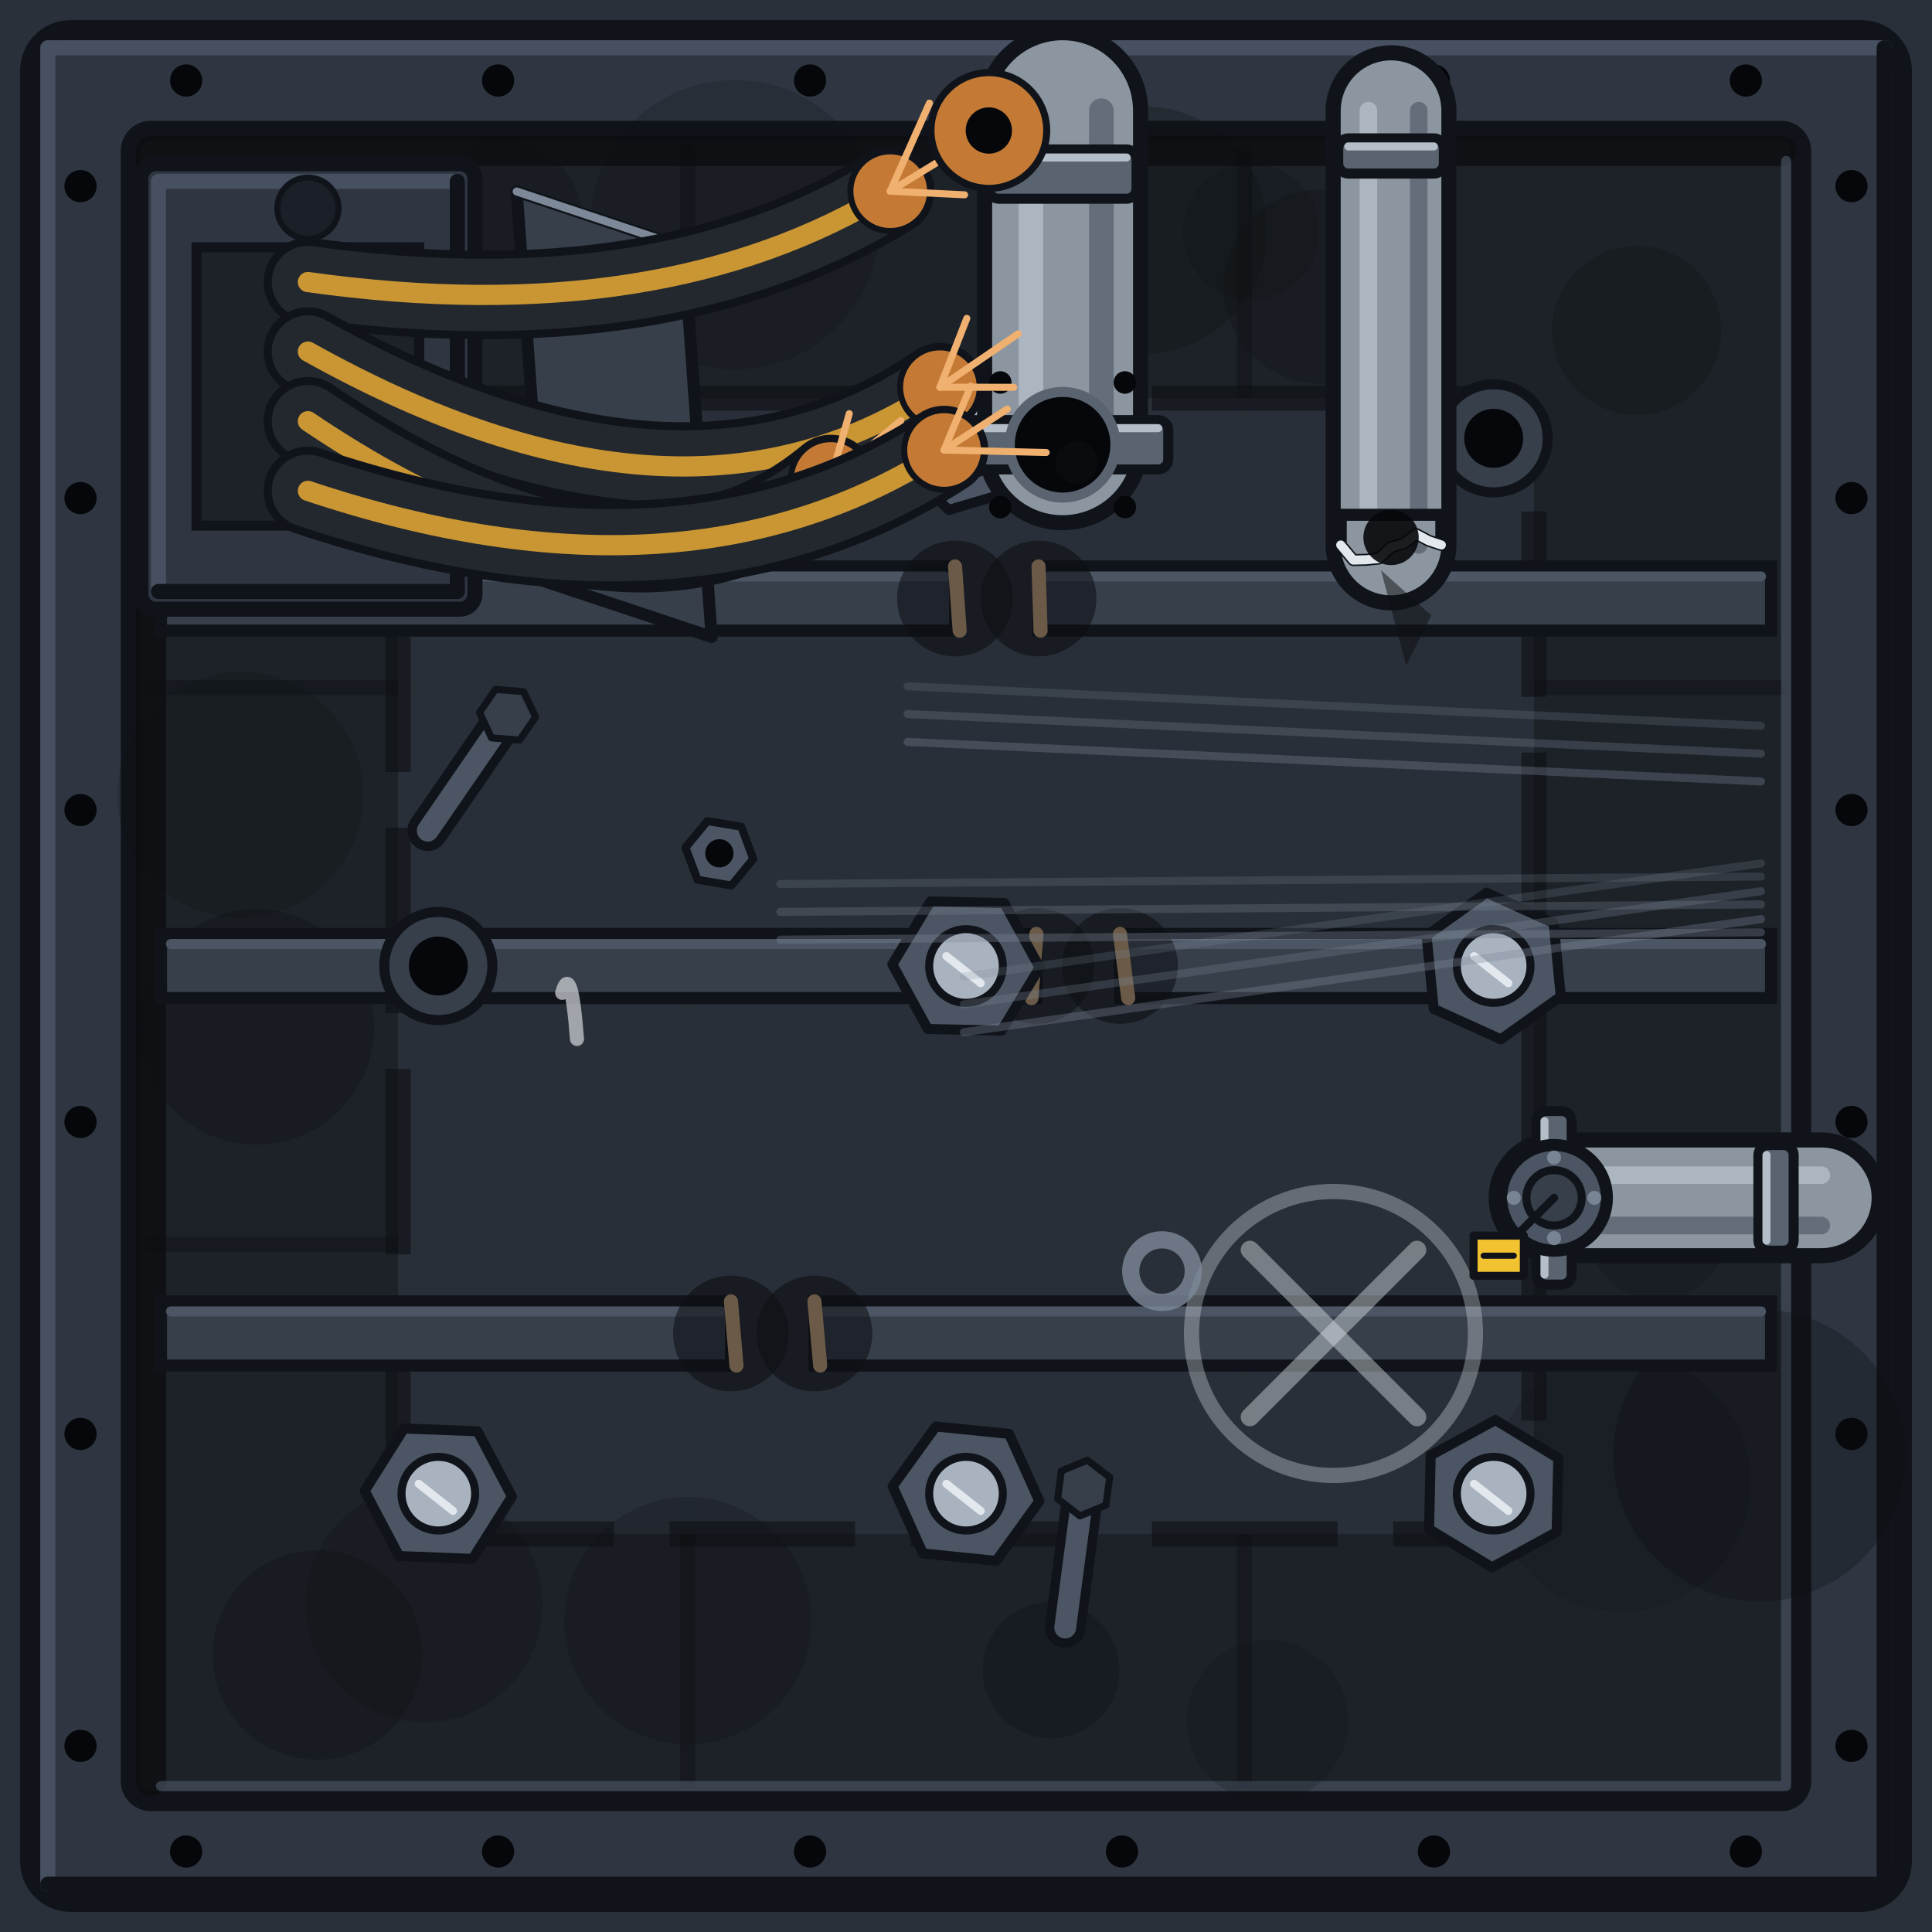
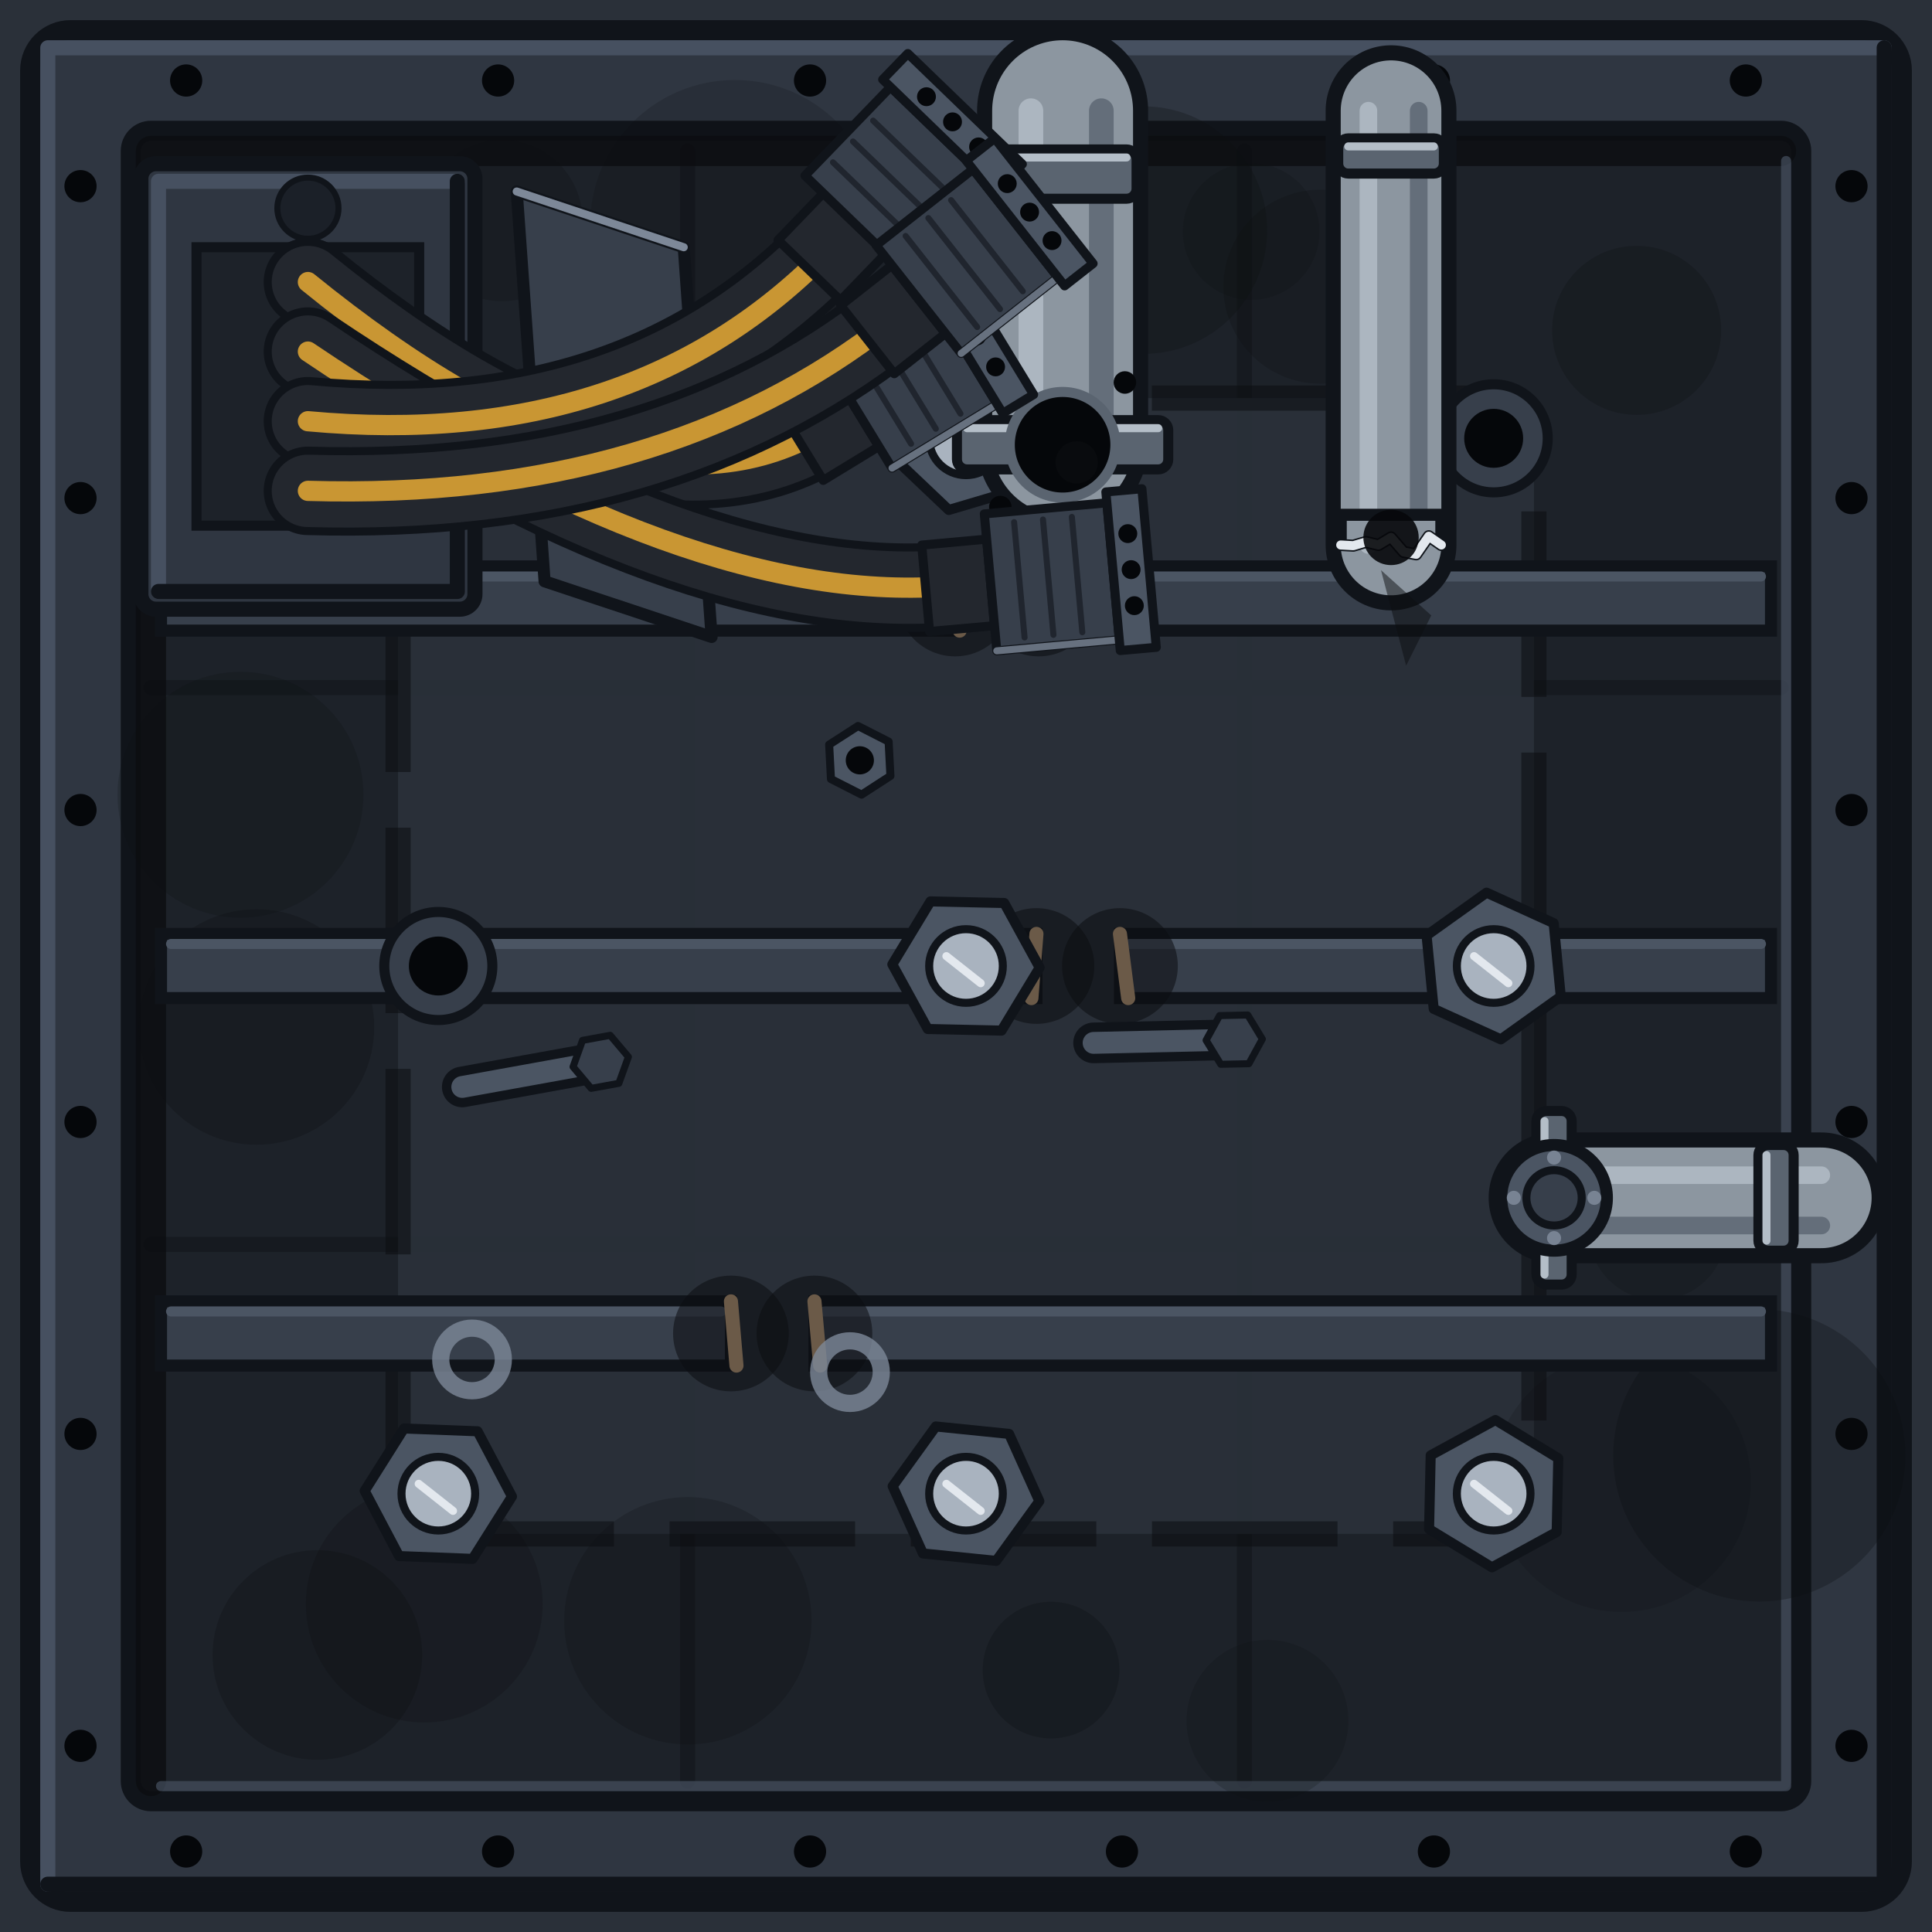
<svg xmlns="http://www.w3.org/2000/svg" width="192" height="192" viewBox="0 0 192 192">
  <g id="base">
    <rect x="0" y="0" width="192" height="192" fill="#2a3039" />
    <rect x="3" y="3" width="186" height="186" rx="4" fill="#2f3641" stroke="#10141a" stroke-width="2" />
    <path d="M4.75,187.25 L4.75,4.75 L187.25,4.75" fill="none" stroke="#465060" stroke-width="1.5" stroke-linejoin="round" stroke-linecap="round" data-baked="1" />
    <path d="M187.25,4.75 L187.25,187.25 L4.75,187.25" fill="none" stroke="#10141a" stroke-width="1.5" stroke-linejoin="round" stroke-linecap="round" data-baked="1" />
    <circle cx="18.5" cy="8" r="1.6" fill="#05070a" />
    <circle cx="18.5" cy="184" r="1.6" fill="#05070a" />
    <circle cx="8" cy="18.5" r="1.6" fill="#05070a" />
    <circle cx="184" cy="18.5" r="1.6" fill="#05070a" />
    <circle cx="49.5" cy="8" r="1.6" fill="#05070a" />
    <circle cx="49.5" cy="184" r="1.6" fill="#05070a" />
    <circle cx="8" cy="49.5" r="1.6" fill="#05070a" />
    <circle cx="184" cy="49.5" r="1.6" fill="#05070a" />
    <circle cx="80.5" cy="8" r="1.6" fill="#05070a" />
    <circle cx="80.5" cy="184" r="1.6" fill="#05070a" />
    <circle cx="8" cy="80.5" r="1.6" fill="#05070a" />
    <circle cx="184" cy="80.5" r="1.6" fill="#05070a" />
    <circle cx="111.5" cy="8" r="1.6" fill="#05070a" />
    <circle cx="111.5" cy="184" r="1.6" fill="#05070a" />
    <circle cx="8" cy="111.5" r="1.6" fill="#05070a" />
    <circle cx="184" cy="111.5" r="1.6" fill="#05070a" />
    <circle cx="142.5" cy="8" r="1.6" fill="#05070a" />
    <circle cx="142.5" cy="184" r="1.6" fill="#05070a" />
    <circle cx="8" cy="142.5" r="1.6" fill="#05070a" />
    <circle cx="184" cy="142.5" r="1.6" fill="#05070a" />
    <circle cx="173.5" cy="8" r="1.6" fill="#05070a" />
    <circle cx="173.5" cy="184" r="1.6" fill="#05070a" />
    <circle cx="8" cy="173.5" r="1.6" fill="#05070a" />
    <circle cx="184" cy="173.5" r="1.6" fill="#05070a" />
    <rect x="13" y="13" width="166" height="166" rx="2" fill="#1d2229" stroke="#10141a" stroke-width="2" />
    <line x1="68.33" y1="15" x2="68.33" y2="177" stroke="#161a20" stroke-width="1.5" stroke-linecap="round" />
    <line x1="15" y1="68.33" x2="177" y2="68.33" stroke="#161a20" stroke-width="1.5" stroke-linecap="round" />
    <line x1="123.67" y1="15" x2="123.67" y2="177" stroke="#161a20" stroke-width="1.5" stroke-linecap="round" />
    <line x1="15" y1="123.67" x2="177" y2="123.67" stroke="#161a20" stroke-width="1.5" stroke-linecap="round" />
    <path d="M15,177 L15,15 L177,15" fill="none" stroke="#0b0d10" stroke-width="3" stroke-linejoin="round" stroke-linecap="round" opacity="0.8" data-baked="1" />
    <path d="M177.5,16 L177.5,177.5 L16,177.5" fill="none" stroke="#465060" stroke-width="1" stroke-linejoin="round" stroke-linecap="round" opacity="0.7" data-baked="1" />
    <rect x="39.56" y="39.56" width="112.88" height="112.88" rx="3" fill="#2a313a" opacity="0.9" />
    <rect x="39.56" y="39.56" width="112.88" height="112.88" rx="3" fill="none" stroke="#0b0d10" stroke-width="2.5" stroke-dasharray="18.44 5.53" opacity="0.55" />
    <circle cx="49.88" cy="21.92" r="8.01" fill="#0b0d10" opacity="0.24" />
    <circle cx="104.45" cy="165.97" r="6.79" fill="#0b0d10" opacity="0.3" />
    <circle cx="131.22" cy="28.49" r="9.64" fill="#0b0d10" opacity="0.24" />
    <circle cx="73.04" cy="22.34" r="14.39" fill="#0b0d10" opacity="0.19" />
    <circle cx="23.9" cy="78.98" r="12.22" fill="#0b0d10" opacity="0.21" />
    <circle cx="68.36" cy="161.07" r="12.29" fill="#0b0d10" opacity="0.24" />
    <circle cx="113.63" cy="22.87" r="12.3" fill="#0b0d10" opacity="0.28" />
    <circle cx="124.34" cy="23.01" r="6.79" fill="#0b0d10" opacity="0.2" />
    <circle cx="162.65" cy="32.83" r="8.4" fill="#0b0d10" opacity="0.28" />
    <circle cx="161.16" cy="147.35" r="12.84" fill="#0b0d10" opacity="0.18" />
    <circle cx="174.84" cy="144.64" r="14.52" fill="#0b0d10" opacity="0.29" />
    <circle cx="125.96" cy="171.01" r="8.04" fill="#0b0d10" opacity="0.2" />
    <circle cx="25.49" cy="102.06" r="11.7" fill="#0b0d10" opacity="0.29" />
    <circle cx="31.54" cy="164.47" r="10.42" fill="#0b0d10" opacity="0.26" />
    <circle cx="164.72" cy="122.35" r="6.85" fill="#0b0d10" opacity="0.22" />
    <circle cx="42.16" cy="159.41" r="11.77" fill="#0b0d10" opacity="0.25" />
    <rect x="16" y="56.29" width="78.91" height="6.38" fill="#373f4b" stroke="#10141a" stroke-width="1.2" />
    <line x1="17" y1="57.29" x2="93.91" y2="57.29" stroke="#4b5563" stroke-width="1" stroke-linecap="round" />
    <rect x="103.21" y="56.29" width="72.79" height="6.38" fill="#373f4b" stroke="#10141a" stroke-width="1.2" />
    <line x1="104.21" y1="57.29" x2="175" y2="57.29" stroke="#4b5563" stroke-width="1" stroke-linecap="round" />
    <circle cx="94.91" cy="59.48" r="5.75" fill="#0b0d10" opacity="0.55" />
    <line x1="94.91" y1="56.29" x2="95.37" y2="62.67" stroke="#6b5a48" stroke-width="1.4" stroke-linecap="round" />
    <circle cx="103.21" cy="59.48" r="5.75" fill="#0b0d10" opacity="0.55" />
    <line x1="103.21" y1="56.29" x2="103.41" y2="62.67" stroke="#6b5a48" stroke-width="1.4" stroke-linecap="round" />
    <rect x="16" y="92.81" width="87" height="6.38" fill="#373f4b" stroke="#10141a" stroke-width="1.2" />
    <line x1="17" y1="93.81" x2="102" y2="93.81" stroke="#4b5563" stroke-width="1" stroke-linecap="round" />
    <rect x="111.3" y="92.81" width="64.7" height="6.38" fill="#373f4b" stroke="#10141a" stroke-width="1.2" />
    <line x1="112.3" y1="93.81" x2="175" y2="93.81" stroke="#4b5563" stroke-width="1" stroke-linecap="round" />
    <circle cx="103" cy="96" r="5.75" fill="#0b0d10" opacity="0.55" />
    <line x1="103" y1="92.81" x2="102.5" y2="99.19" stroke="#6b5a48" stroke-width="1.4" stroke-linecap="round" />
    <circle cx="111.3" cy="96" r="5.75" fill="#0b0d10" opacity="0.55" />
    <line x1="111.3" y1="92.81" x2="112.12" y2="99.19" stroke="#6b5a48" stroke-width="1.4" stroke-linecap="round" />
    <rect x="16" y="129.33" width="56.64" height="6.38" fill="#373f4b" stroke="#10141a" stroke-width="1.2" />
    <line x1="17" y1="130.33" x2="71.64" y2="130.33" stroke="#4b5563" stroke-width="1" stroke-linecap="round" />
    <rect x="80.94" y="129.33" width="95.06" height="6.38" fill="#373f4b" stroke="#10141a" stroke-width="1.2" />
    <line x1="81.94" y1="130.33" x2="175" y2="130.33" stroke="#4b5563" stroke-width="1" stroke-linecap="round" />
    <circle cx="72.64" cy="132.52" r="5.75" fill="#0b0d10" opacity="0.55" />
    <line x1="72.64" y1="129.33" x2="73.19" y2="135.71" stroke="#6b5a48" stroke-width="1.4" stroke-linecap="round" />
    <circle cx="80.94" cy="132.52" r="5.75" fill="#0b0d10" opacity="0.55" />
    <line x1="80.94" y1="129.33" x2="81.51" y2="135.71" stroke="#6b5a48" stroke-width="1.4" stroke-linecap="round" />
    <polygon points="48.89,48.59 41.87,50.69 36.54,45.66 38.23,38.53 45.25,36.43 50.58,41.46" fill="#4b5563" stroke="#10141a" stroke-width="1" stroke-linejoin="round" />
    <circle cx="43.56" cy="43.56" r="3.66" fill="#a9b3bf" stroke="#10141a" stroke-width="0.8" />
    <line x1="41.61" y1="42.58" x2="45.02" y2="45.27" stroke="#e3e8ee" stroke-width="0.8" stroke-linecap="round" />
    <polygon points="101.31,48.6 94.29,50.68 88.98,45.64 90.69,38.52 97.71,36.44 103.02,41.48" fill="#4b5563" stroke="#10141a" stroke-width="1" stroke-linejoin="round" />
    <circle cx="96" cy="43.56" r="3.66" fill="#a9b3bf" stroke="#10141a" stroke-width="0.8" />
    <line x1="94.05" y1="42.58" x2="97.46" y2="45.27" stroke="#e3e8ee" stroke-width="0.8" stroke-linecap="round" />
    <circle cx="148.44" cy="43.56" r="5.37" fill="#373f4b" stroke="#10141a" stroke-width="1" />
    <circle cx="148.44" cy="43.56" r="2.93" fill="#05070a" />
    <circle cx="43.56" cy="96" r="5.37" fill="#373f4b" stroke="#10141a" stroke-width="1" />
    <circle cx="43.56" cy="96" r="2.93" fill="#05070a" />
    <polygon points="103.32,96.16 99.53,102.42 92.2,102.26 88.68,95.84 92.47,89.58 99.8,89.74" fill="#4b5563" stroke="#10141a" stroke-width="1" stroke-linejoin="round" />
    <circle cx="96" cy="96" r="3.66" fill="#a9b3bf" stroke="#10141a" stroke-width="0.8" />
    <line x1="94.05" y1="95.02" x2="97.46" y2="97.71" stroke="#e3e8ee" stroke-width="0.8" stroke-linecap="round" />
    <polygon points="155.11,99.03 149.15,103.29 142.48,100.26 141.77,92.97 147.73,88.71 154.4,91.74" fill="#4b5563" stroke="#10141a" stroke-width="1" stroke-linejoin="round" />
    <circle cx="148.44" cy="96" r="3.66" fill="#a9b3bf" stroke="#10141a" stroke-width="0.8" />
    <line x1="146.49" y1="95.02" x2="149.9" y2="97.71" stroke="#e3e8ee" stroke-width="0.8" stroke-linecap="round" />
    <polygon points="50.88,148.72 46.97,154.92 39.66,154.64 36.24,148.16 40.15,141.96 47.46,142.24" fill="#4b5563" stroke="#10141a" stroke-width="1" stroke-linejoin="round" />
    <circle cx="43.56" cy="148.44" r="3.66" fill="#a9b3bf" stroke="#10141a" stroke-width="0.8" />
    <line x1="41.61" y1="147.46" x2="45.02" y2="150.15" stroke="#e3e8ee" stroke-width="0.8" stroke-linecap="round" />
    <polygon points="103.29,149.18 99,155.12 91.72,154.38 88.71,147.7 93,141.76 100.28,142.5" fill="#4b5563" stroke="#10141a" stroke-width="1" stroke-linejoin="round" />
    <circle cx="96" cy="148.44" r="3.66" fill="#a9b3bf" stroke="#10141a" stroke-width="0.8" />
    <line x1="94.05" y1="147.46" x2="97.46" y2="150.15" stroke="#e3e8ee" stroke-width="0.8" stroke-linecap="round" />
    <polygon points="154.7,152.25 148.27,155.76 142.02,151.96 142.18,144.63 148.61,141.12 154.86,144.92" fill="#4b5563" stroke="#10141a" stroke-width="1" stroke-linejoin="round" />
    <circle cx="148.44" cy="148.44" r="3.66" fill="#a9b3bf" stroke="#10141a" stroke-width="0.8" />
    <line x1="146.49" y1="147.46" x2="149.9" y2="150.15" stroke="#e3e8ee" stroke-width="0.8" stroke-linecap="round" />
-     <line x1="77.55" y1="87.85" x2="175" y2="87.11" stroke="#7d8898" stroke-width="0.8" stroke-linecap="round" opacity="0.22" />
-     <line x1="77.55" y1="90.62" x2="175" y2="89.88" stroke="#7d8898" stroke-width="0.8" stroke-linecap="round" opacity="0.28" />
-     <line x1="77.55" y1="93.38" x2="175" y2="92.65" stroke="#7d8898" stroke-width="0.8" stroke-linecap="round" opacity="0.34" />
-     <line x1="90.2" y1="68.2" x2="175" y2="72.13" stroke="#7d8898" stroke-width="0.8" stroke-linecap="round" opacity="0.22" />
-     <line x1="90.2" y1="70.96" x2="175" y2="74.9" stroke="#7d8898" stroke-width="0.8" stroke-linecap="round" opacity="0.28" />
-     <line x1="90.2" y1="73.73" x2="175" y2="77.66" stroke="#7d8898" stroke-width="0.8" stroke-linecap="round" opacity="0.34" />
-     <line x1="95.79" y1="97.05" x2="175" y2="85.8" stroke="#7d8898" stroke-width="0.8" stroke-linecap="round" opacity="0.22" />
-     <line x1="95.79" y1="99.82" x2="175" y2="88.57" stroke="#7d8898" stroke-width="0.8" stroke-linecap="round" opacity="0.28" />
-     <line x1="95.79" y1="102.58" x2="175" y2="91.34" stroke="#7d8898" stroke-width="0.8" stroke-linecap="round" opacity="0.34" />
-     <line x1="124.22" y1="124.22" x2="140.82" y2="140.82" stroke="#d8dde3" stroke-width="1.84" stroke-linecap="round" opacity="0.45" />
-     <line x1="124.22" y1="140.82" x2="140.82" y2="124.22" stroke="#d8dde3" stroke-width="1.84" stroke-linecap="round" opacity="0.45" />
-     <circle cx="132.52" cy="132.52" r="14.11" fill="none" stroke="#d8dde3" stroke-width="1.51" opacity="0.35" />
-     <polygon points="60.09,42.99 57.33,45.01 54.2,43.64 53.83,40.25 56.58,38.22 59.71,39.59" fill="#4b5563" stroke="#10141a" stroke-width="0.8" stroke-linejoin="round" />
-     <circle cx="56.96" cy="41.62" r="1.4" fill="#05070a" />
-     <circle cx="136.36" cy="52.82" r="3.11" fill="none" stroke="#7d8898" stroke-width="1.71" opacity="0.8" />
-     <line x1="107.69" y1="147.88" x2="105.86" y2="161.74" stroke="#10141a" stroke-width="4.04" stroke-linecap="round" />
-     <line x1="107.69" y1="147.88" x2="105.86" y2="161.74" stroke="#4b5563" stroke-width="2.17" stroke-linecap="round" />
-     <polygon points="107.32,150.65 105.11,148.95 105.47,146.18 108.06,145.11 110.28,146.81 109.91,149.58" fill="#373f4b" stroke="#10141a" stroke-width="0.7" stroke-linejoin="round" />
-     <path d="M55.87,98.67 q0.88,-3.11 1.47,4.58" fill="none" stroke="#c9ccd1" stroke-width="1.4" stroke-linejoin="round" stroke-linecap="round" opacity="0.75" />
-     <polygon points="74.86,85.36 72.69,88 69.32,87.43 68.12,84.23 70.3,81.59 73.67,82.16" fill="#4b5563" stroke="#10141a" stroke-width="0.8" stroke-linejoin="round" />
-     <circle cx="71.49" cy="84.8" r="1.4" fill="#05070a" />
-     <circle cx="115.48" cy="126.32" r="3.11" fill="none" stroke="#7d8898" stroke-width="1.71" opacity="0.8" />
-     <line x1="50.44" y1="71.03" x2="42.51" y2="82.55" stroke="#10141a" stroke-width="4.04" stroke-linecap="round" />
-     <line x1="50.44" y1="71.03" x2="42.51" y2="82.55" stroke="#4b5563" stroke-width="2.17" stroke-linecap="round" />
-     <polygon points="48.85,73.33 47.65,70.81 49.24,68.51 52.02,68.73 53.23,71.25 51.64,73.55" fill="#373f4b" stroke="#10141a" stroke-width="0.7" stroke-linejoin="round" />
+     <polygon points="88.49,77.11 85.62,78.97 82.58,77.42 82.4,74 85.27,72.15 88.31,73.7" fill="#4b5563" stroke="#10141a" stroke-width="0.8" stroke-linejoin="round" />
+     <circle cx="85.45" cy="75.56" r="1.4" fill="#05070a" />
+     <circle cx="46.91" cy="135.1" r="3.11" fill="none" stroke="#7d8898" stroke-width="1.71" opacity="0.8" />
+     <line x1="122.66" y1="103.32" x2="108.68" y2="103.64" stroke="#10141a" stroke-width="4.04" stroke-linecap="round" />
+     <line x1="122.66" y1="103.32" x2="108.68" y2="103.64" stroke="#4b5563" stroke-width="2.17" stroke-linecap="round" />
+     <polygon points="119.86,103.38 121.2,100.93 124,100.87 125.45,103.26 124.11,105.71 121.32,105.77" fill="#373f4b" stroke="#10141a" stroke-width="0.7" stroke-linejoin="round" />
+     <polygon points="43.18,57.27 41.21,60.06 37.81,59.75 36.37,56.65 38.34,53.85 41.75,54.16" fill="#4b5563" stroke="#10141a" stroke-width="0.8" stroke-linejoin="round" />
+     <circle cx="39.78" cy="56.96" r="1.4" fill="#05070a" />
+     <circle cx="84.47" cy="136.36" r="3.11" fill="none" stroke="#7d8898" stroke-width="1.71" opacity="0.8" />
+     <line x1="59.7" y1="105.53" x2="45.94" y2="108.02" stroke="#10141a" stroke-width="4.04" stroke-linecap="round" />
+     <line x1="59.7" y1="105.53" x2="45.94" y2="108.02" stroke="#4b5563" stroke-width="2.17" stroke-linecap="round" />
+     <polygon points="56.95,106.02 57.89,103.39 60.64,102.89 62.45,105.03 61.5,107.66 58.75,108.16" fill="#373f4b" stroke="#10141a" stroke-width="0.7" stroke-linejoin="round" />
+     <polygon points="104.53,57.57 101.58,59.29 98.61,57.59 98.6,54.18 101.55,52.46 104.52,54.15" fill="#4b5563" stroke="#10141a" stroke-width="0.8" stroke-linejoin="round" />
+     <circle cx="101.57" cy="55.87" r="1.4" fill="#05070a" />
    <line x1="105.6" y1="11" x2="105.6" y2="44.2" stroke="#10141a" stroke-width="17" stroke-linecap="round" />
    <line x1="105.6" y1="11" x2="105.6" y2="44.2" stroke="#8c96a0" stroke-width="14" stroke-linecap="round" />
    <line x1="102.45" y1="11" x2="102.45" y2="44.2" stroke="#b4bec8" stroke-width="2.45" stroke-linecap="round" opacity="0.8" />
    <line x1="109.45" y1="11" x2="109.45" y2="44.2" stroke="#5a6470" stroke-width="2.45" stroke-linecap="round" opacity="0.8" />
    <rect x="98.25" y="14.85" width="14.7" height="4.9" rx="1" fill="#5a6470" stroke="#10141a" stroke-width="1" />
    <line x1="99.25" y1="15.65" x2="111.95" y2="15.65" stroke="#b4bec8" stroke-width="0.8" stroke-linecap="round" />
    <rect x="95.1" y="41.75" width="21" height="4.9" rx="1" fill="#5a6470" stroke="#10141a" stroke-width="1" />
    <line x1="96.1" y1="42.55" x2="115.1" y2="42.55" stroke="#b4bec8" stroke-width="0.8" stroke-linecap="round" />
    <circle cx="105.6" cy="44.2" r="5.25" fill="#05070a" stroke="#5a6470" stroke-width="1" />
    <circle cx="111.79" cy="50.39" r="1.12" fill="#05070a" />
    <circle cx="99.41" cy="50.39" r="1.12" fill="#05070a" />
    <circle cx="99.41" cy="38.01" r="1.12" fill="#05070a" />
    <circle cx="111.79" cy="38.01" r="1.12" fill="#05070a" />
    <circle cx="107" cy="45.95" r="2.1" fill="#0b0d10" opacity="0.6" />
    <line x1="138.24" y1="11" x2="138.24" y2="54.16" stroke="#10141a" stroke-width="13" stroke-linecap="round" />
    <line x1="138.24" y1="11" x2="138.24" y2="54.16" stroke="#8c96a0" stroke-width="10" stroke-linecap="round" />
    <line x1="135.99" y1="11" x2="135.99" y2="54.16" stroke="#b4bec8" stroke-width="1.75" stroke-linecap="round" opacity="0.8" />
    <line x1="140.99" y1="11" x2="140.99" y2="54.16" stroke="#5a6470" stroke-width="1.75" stroke-linecap="round" opacity="0.8" />
    <rect x="132.99" y="13.75" width="10.5" height="3.5" rx="1" fill="#5a6470" stroke="#10141a" stroke-width="1" />
    <line x1="133.99" y1="14.55" x2="142.49" y2="14.55" stroke="#b4bec8" stroke-width="0.8" stroke-linecap="round" />
-     <polygon points="133.24,54.16 134.49,55.66 135.74,55.63 136.99,55.51 138.24,54.38 139.49,54.03 140.74,53.08 141.99,53.74 143.24,54.16 143.24,51.16 133.24,51.16" fill="#8c96a0" stroke="#10141a" stroke-width="1.2" stroke-linejoin="round" />
-     <path d="M133.24,54.16 L134.49,55.66 L135.74,55.63 L136.99,55.51 L138.24,54.38 L139.49,54.03 L140.74,53.08 L141.99,53.74 L143.24,54.16" fill="none" stroke="#e3e8ee" stroke-width="0.9" stroke-linejoin="round" stroke-linecap="round" />
+     <polygon points="133.24,54.16 134.49,54.23 135.74,53.86 136.99,54.16 138.24,53.41 139.49,54.85 140.74,55.09 141.99,53.29 143.24,54.16 143.24,51.16 133.24,51.16" fill="#8c96a0" stroke="#10141a" stroke-width="1.2" stroke-linejoin="round" />
+     <path d="M133.24,54.16 L134.49,54.23 L135.74,53.86 L136.99,54.16 L138.24,53.41 L139.49,54.85 L140.74,55.09 L141.99,53.29 L143.24,54.16" fill="none" stroke="#e3e8ee" stroke-width="0.9" stroke-linejoin="round" stroke-linecap="round" />
    <circle cx="138.24" cy="53.41" r="2.75" fill="#05070a" opacity="0.9" />
    <polygon points="137.24,56.66 139.74,66.16 142.24,61.16" fill="#0b0d10" opacity="0.5" />
    <line x1="181" y1="119.04" x2="154.44" y2="119.04" stroke="#10141a" stroke-width="13" stroke-linecap="round" />
    <line x1="181" y1="119.04" x2="154.44" y2="119.04" stroke="#8c96a0" stroke-width="10" stroke-linecap="round" />
    <line x1="181" y1="116.79" x2="154.44" y2="116.79" stroke="#b4bec8" stroke-width="1.75" stroke-linecap="round" opacity="0.8" />
    <line x1="181" y1="121.79" x2="154.44" y2="121.79" stroke="#5a6470" stroke-width="1.75" stroke-linecap="round" opacity="0.8" />
    <rect x="174.75" y="113.79" width="3.5" height="10.5" rx="1" fill="#5a6470" stroke="#10141a" stroke-width="1" />
    <line x1="175.55" y1="114.79" x2="175.55" y2="123.29" stroke="#b4bec8" stroke-width="0.8" stroke-linecap="round" />
    <rect x="152.69" y="110.41" width="3.5" height="17.25" rx="1" fill="#5a6470" stroke="#10141a" stroke-width="1" />
    <line x1="153.49" y1="111.41" x2="153.49" y2="126.66" stroke="#b4bec8" stroke-width="0.8" stroke-linecap="round" />
    <circle cx="154.44" cy="119.04" r="5.25" fill="#4b5563" stroke="#10141a" stroke-width="1.2" />
    <circle cx="154.44" cy="119.04" r="2.75" fill="#373f4b" stroke="#10141a" stroke-width="0.8" />
    <circle cx="158.44" cy="119.04" r="0.7" fill="#7d8898" opacity="0.9" />
    <circle cx="154.44" cy="123.04" r="0.7" fill="#7d8898" opacity="0.9" />
    <circle cx="150.44" cy="119.04" r="0.7" fill="#7d8898" opacity="0.9" />
    <circle cx="154.44" cy="115.04" r="0.7" fill="#7d8898" opacity="0.9" />
-     <line x1="154.44" y1="119.04" x2="148.94" y2="124.54" stroke="#10141a" stroke-width="0.8" stroke-linecap="round" />
-     <polygon points="146.44,122.79 151.44,122.79 151.44,126.79 146.44,126.79" fill="#f2c230" stroke="#10141a" stroke-width="0.8" stroke-linejoin="round" />
-     <line x1="147.44" y1="124.79" x2="150.44" y2="124.79" stroke="#10141a" stroke-width="0.6" stroke-linecap="round" />
    <rect x="14" y="16.27" width="33.2" height="44.27" rx="1.5" fill="#2f3641" stroke="#10141a" stroke-width="1.5" />
    <path d="M15.75,58.78 L15.75,18.02 L45.45,18.02" fill="none" stroke="#465060" stroke-width="1.5" stroke-linejoin="round" stroke-linecap="round" data-baked="1" />
    <path d="M45.45,18.02 L45.45,58.78 L15.75,58.78" fill="none" stroke="#10141a" stroke-width="1.5" stroke-linejoin="round" stroke-linecap="round" data-baked="1" />
    <rect x="19.53" y="24.57" width="22.13" height="27.67" fill="#1d2229" stroke="#10141a" stroke-width="1" />
    <circle cx="30.6" cy="28.03" r="3.87" fill="#8a6a3a" stroke="#10141a" stroke-width="0.6" />
    <circle cx="30.6" cy="34.94" r="3.87" fill="#8a6a3a" stroke="#10141a" stroke-width="0.6" />
    <circle cx="30.6" cy="41.86" r="3.87" fill="#8a6a3a" stroke="#10141a" stroke-width="0.6" />
    <circle cx="30.6" cy="48.78" r="3.87" fill="#8a6a3a" stroke="#10141a" stroke-width="0.6" />
    <circle cx="30.6" cy="20.69" r="3.04" fill="#1b2028" stroke="#10141a" stroke-width="0.6" />
    <polygon points="51.35,19.03 67.95,24.57 70.72,63.3 54.12,57.77" fill="#373f4b" stroke="#10141a" stroke-width="1.2" stroke-linejoin="round" />
    <line x1="51.35" y1="19.03" x2="67.95" y2="24.57" stroke="#7d8898" stroke-width="0.8" stroke-linecap="round" />
-     <path d="M30.6,28.03 Q65.77,32.95 88.47,19" fill="none" stroke="#10141a" stroke-width="8.79" stroke-linejoin="round" stroke-linecap="round" />
-     <path d="M30.6,28.03 Q65.77,32.95 88.47,19" fill="none" stroke="#23272e" stroke-width="7.19" stroke-linejoin="round" stroke-linecap="round" />
-     <path d="M30.6,28.03 Q65.77,32.95 88.47,19" fill="none" stroke="#f2b134" stroke-width="2.01" stroke-linejoin="round" stroke-linecap="round" opacity="0.8" />
-     <circle cx="88.47" cy="19" r="3.96" fill="#c47a35" stroke="#10141a" stroke-width="0.6" />
-     <line x1="88.47" y1="19" x2="92.37" y2="10.25" stroke="#f0b070" stroke-width="0.7" stroke-linecap="round" />
-     <line x1="88.47" y1="19" x2="94.45" y2="15.33" stroke="#f0b070" stroke-width="0.7" stroke-linecap="round" />
-     <line x1="88.47" y1="19" x2="95.86" y2="19.36" stroke="#f0b070" stroke-width="0.7" stroke-linecap="round" />
-     <circle cx="98.27" cy="12.97" r="5.75" fill="#c47a35" stroke="#10141a" stroke-width="0.7" />
-     <circle cx="98.27" cy="12.97" r="2.3" fill="#05070a" />
-     <path d="M30.6,34.94 Q68,55.84 93.41,38.48" fill="none" stroke="#10141a" stroke-width="8.79" stroke-linejoin="round" stroke-linecap="round" />
-     <path d="M30.6,34.94 Q68,55.84 93.41,38.48" fill="none" stroke="#23272e" stroke-width="7.19" stroke-linejoin="round" stroke-linecap="round" />
-     <path d="M30.6,34.94 Q68,55.84 93.41,38.48" fill="none" stroke="#f2b134" stroke-width="2.01" stroke-linejoin="round" stroke-linecap="round" opacity="0.8" />
-     <circle cx="93.41" cy="38.48" r="3.96" fill="#c47a35" stroke="#10141a" stroke-width="0.6" />
-     <line x1="93.41" y1="38.48" x2="96.08" y2="31.64" stroke="#f0b070" stroke-width="0.7" stroke-linecap="round" />
-     <line x1="93.41" y1="38.48" x2="101.19" y2="33.17" stroke="#f0b070" stroke-width="0.7" stroke-linecap="round" />
-     <line x1="93.41" y1="38.48" x2="100.74" y2="38.49" stroke="#f0b070" stroke-width="0.7" stroke-linecap="round" />
-     <path d="M30.6,41.86 Q63.11,63.8 82.56,47.6" fill="none" stroke="#10141a" stroke-width="8.79" stroke-linejoin="round" stroke-linecap="round" />
-     <path d="M30.6,41.86 Q63.11,63.8 82.56,47.6" fill="none" stroke="#23272e" stroke-width="7.19" stroke-linejoin="round" stroke-linecap="round" />
-     <path d="M30.6,41.86 Q63.11,63.8 82.56,47.6" fill="none" stroke="#f2b134" stroke-width="2.01" stroke-linejoin="round" stroke-linecap="round" opacity="0.8" />
-     <circle cx="82.56" cy="47.6" r="3.96" fill="#c47a35" stroke="#10141a" stroke-width="0.6" />
-     <line x1="82.56" y1="47.6" x2="84.4" y2="41.11" stroke="#f0b070" stroke-width="0.7" stroke-linecap="round" />
-     <line x1="82.56" y1="47.6" x2="89.52" y2="41.8" stroke="#f0b070" stroke-width="0.7" stroke-linecap="round" />
-     <line x1="82.56" y1="47.6" x2="93.06" y2="46.61" stroke="#f0b070" stroke-width="0.7" stroke-linecap="round" />
-     <path d="M30.6,48.78 Q68.18,61.33 93.82,44.72" fill="none" stroke="#10141a" stroke-width="8.79" stroke-linejoin="round" stroke-linecap="round" />
-     <path d="M30.6,48.78 Q68.18,61.33 93.82,44.72" fill="none" stroke="#23272e" stroke-width="7.19" stroke-linejoin="round" stroke-linecap="round" />
-     <path d="M30.6,48.78 Q68.18,61.33 93.82,44.72" fill="none" stroke="#f2b134" stroke-width="2.01" stroke-linejoin="round" stroke-linecap="round" opacity="0.8" />
-     <circle cx="93.82" cy="44.72" r="3.96" fill="#c47a35" stroke="#10141a" stroke-width="0.6" />
-     <line x1="93.82" y1="44.72" x2="96.48" y2="38.37" stroke="#f0b070" stroke-width="0.7" stroke-linecap="round" />
-     <line x1="93.82" y1="44.72" x2="100.1" y2="40.65" stroke="#f0b070" stroke-width="0.7" stroke-linecap="round" />
-     <line x1="93.82" y1="44.72" x2="103.97" y2="44.97" stroke="#f0b070" stroke-width="0.7" stroke-linecap="round" />
+     <path d="M30.6,28.03 Q62.87,54.23 82.02,42.56" fill="none" stroke="#10141a" stroke-width="8.79" stroke-linejoin="round" stroke-linecap="round" />
+     <path d="M30.6,28.03 Q62.87,54.23 82.02,42.56" fill="none" stroke="#23272e" stroke-width="7.19" stroke-linejoin="round" stroke-linecap="round" />
+     <path d="M30.6,28.03 Q62.87,54.23 82.02,42.56" fill="none" stroke="#f2b134" stroke-width="2.01" stroke-linejoin="round" stroke-linecap="round" opacity="0.8" />
+     <polygon points="81.81,47.74 87.34,44.37 82.84,37 77.31,40.37" fill="#23272e" stroke="#10141a" stroke-width="0.9" stroke-linejoin="round" />
+     <polygon points="88.65,46.52 99.09,40.16 91.97,28.49 81.53,34.85" fill="#373f4b" stroke="#10141a" stroke-width="0.9" stroke-linejoin="round" />
+     <line x1="88.65" y1="46.52" x2="99.09" y2="40.16" stroke="#7d8898" stroke-width="0.7" stroke-linecap="round" opacity="0.8" />
+     <line x1="90.54" y1="44.1" x2="84.55" y2="34.28" stroke="#10141a" stroke-width="0.6" stroke-linecap="round" opacity="0.6" />
+     <line x1="93" y1="42.61" x2="87.01" y2="32.78" stroke="#10141a" stroke-width="0.6" stroke-linecap="round" opacity="0.6" />
+     <line x1="95.45" y1="41.11" x2="89.47" y2="31.28" stroke="#10141a" stroke-width="0.6" stroke-linecap="round" opacity="0.6" />
+     <polygon points="99.65,41.08 102.72,39.21 94.48,25.69 91.41,27.57" fill="#4b5563" stroke="#10141a" stroke-width="0.9" stroke-linejoin="round" />
+     <circle cx="95.2" cy="30.32" r="0.94" fill="#05070a" />
+     <circle cx="97.07" cy="33.39" r="0.94" fill="#05070a" />
+     <circle cx="98.94" cy="36.46" r="0.94" fill="#05070a" />
+     <path d="M30.6,34.94 Q68.65,60.58 94.86,58.2" fill="none" stroke="#10141a" stroke-width="8.79" stroke-linejoin="round" stroke-linecap="round" />
+     <path d="M30.6,34.94 Q68.65,60.58 94.86,58.2" fill="none" stroke="#23272e" stroke-width="7.19" stroke-linejoin="round" stroke-linecap="round" />
+     <path d="M30.6,34.94 Q68.65,60.58 94.86,58.2" fill="none" stroke="#f2b134" stroke-width="2.01" stroke-linejoin="round" stroke-linecap="round" opacity="0.8" />
+     <polygon points="92.38,62.76 98.83,62.18 98.05,53.58 91.6,54.17" fill="#23272e" stroke="#10141a" stroke-width="0.9" stroke-linejoin="round" />
+     <polygon points="99.06,64.68 111.24,63.58 110,49.97 97.82,51.07" fill="#373f4b" stroke="#10141a" stroke-width="0.9" stroke-linejoin="round" />
+     <line x1="99.06" y1="64.68" x2="111.24" y2="63.58" stroke="#7d8898" stroke-width="0.7" stroke-linecap="round" opacity="0.8" />
+     <line x1="101.82" y1="63.35" x2="100.78" y2="51.89" stroke="#10141a" stroke-width="0.6" stroke-linecap="round" opacity="0.6" />
+     <line x1="104.69" y1="63.09" x2="103.65" y2="51.63" stroke="#10141a" stroke-width="0.6" stroke-linecap="round" opacity="0.6" />
+     <line x1="107.56" y1="62.83" x2="106.52" y2="51.37" stroke="#10141a" stroke-width="0.6" stroke-linecap="round" opacity="0.6" />
+     <polygon points="111.33,64.65 114.91,64.33 113.48,48.57 109.9,48.89" fill="#4b5563" stroke="#10141a" stroke-width="0.9" stroke-linejoin="round" />
+     <circle cx="112.08" cy="53.03" r="0.94" fill="#05070a" />
+     <circle cx="112.41" cy="56.61" r="0.94" fill="#05070a" />
+     <circle cx="112.73" cy="60.19" r="0.94" fill="#05070a" />
+     <path d="M30.6,41.86 Q63.05,44.85 82.42,24.78" fill="none" stroke="#10141a" stroke-width="8.79" stroke-linejoin="round" stroke-linecap="round" />
+     <path d="M30.6,41.86 Q63.05,44.85 82.42,24.78" fill="none" stroke="#23272e" stroke-width="7.19" stroke-linejoin="round" stroke-linecap="round" />
+     <path d="M30.6,41.86 Q63.05,44.85 82.42,24.78" fill="none" stroke="#f2b134" stroke-width="2.01" stroke-linejoin="round" stroke-linecap="round" opacity="0.8" />
+     <polygon points="83.53,29.85 88.02,25.19 81.81,19.2 77.32,23.86" fill="#23272e" stroke="#10141a" stroke-width="0.9" stroke-linejoin="round" />
+     <polygon points="89.83,26.94 98.33,18.15 88.5,8.65 80,17.45" fill="#373f4b" stroke="#10141a" stroke-width="0.9" stroke-linejoin="round" />
+     <line x1="89.83" y1="26.94" x2="98.33" y2="18.15" stroke="#7d8898" stroke-width="0.7" stroke-linecap="round" opacity="0.8" />
+     <line x1="91.06" y1="24.12" x2="82.78" y2="16.13" stroke="#10141a" stroke-width="0.6" stroke-linecap="round" opacity="0.6" />
+     <line x1="93.05" y1="22.05" x2="84.77" y2="14.06" stroke="#10141a" stroke-width="0.6" stroke-linecap="round" opacity="0.6" />
+     <line x1="95.05" y1="19.98" x2="86.77" y2="11.99" stroke="#10141a" stroke-width="0.6" stroke-linecap="round" opacity="0.6" />
+     <polygon points="99.1,18.9 101.6,16.31 90.22,5.32 87.72,7.9" fill="#4b5563" stroke="#10141a" stroke-width="0.9" stroke-linejoin="round" />
+     <circle cx="92.07" cy="9.61" r="0.94" fill="#05070a" />
+     <circle cx="94.66" cy="12.11" r="0.94" fill="#05070a" />
+     <circle cx="97.25" cy="14.6" r="0.94" fill="#05070a" />
+     <path d="M30.6,48.78 Q65.77,49.81 88.47,31.97" fill="none" stroke="#10141a" stroke-width="8.79" stroke-linejoin="round" stroke-linecap="round" />
+     <path d="M30.6,48.78 Q65.77,49.81 88.47,31.97" fill="none" stroke="#23272e" stroke-width="7.19" stroke-linejoin="round" stroke-linecap="round" />
+     <path d="M30.6,48.78 Q65.77,49.81 88.47,31.97" fill="none" stroke="#f2b134" stroke-width="2.01" stroke-linejoin="round" stroke-linecap="round" opacity="0.8" />
+     <polygon points="88.87,37.14 93.96,33.14 88.63,26.36 83.54,30.36" fill="#23272e" stroke="#10141a" stroke-width="0.9" stroke-linejoin="round" />
+     <polygon points="95.52,35.12 105.13,27.56 96.69,16.82 87.07,24.38" fill="#373f4b" stroke="#10141a" stroke-width="0.9" stroke-linejoin="round" />
+     <line x1="95.52" y1="35.12" x2="105.13" y2="27.56" stroke="#7d8898" stroke-width="0.7" stroke-linecap="round" opacity="0.8" />
+     <line x1="97.11" y1="32.5" x2="90" y2="23.45" stroke="#10141a" stroke-width="0.6" stroke-linecap="round" opacity="0.6" />
+     <line x1="99.38" y1="30.72" x2="92.26" y2="21.67" stroke="#10141a" stroke-width="0.6" stroke-linecap="round" opacity="0.6" />
+     <line x1="101.64" y1="28.94" x2="94.52" y2="19.89" stroke="#10141a" stroke-width="0.6" stroke-linecap="round" opacity="0.6" />
+     <polygon points="105.8,28.41 108.63,26.19 98.85,13.75 96.02,15.97" fill="#4b5563" stroke="#10141a" stroke-width="0.9" stroke-linejoin="round" />
+     <circle cx="100.1" cy="18.25" r="0.94" fill="#05070a" />
+     <circle cx="102.32" cy="21.08" r="0.94" fill="#05070a" />
+     <circle cx="104.55" cy="23.91" r="0.94" fill="#05070a" />
  </g>
</svg>
